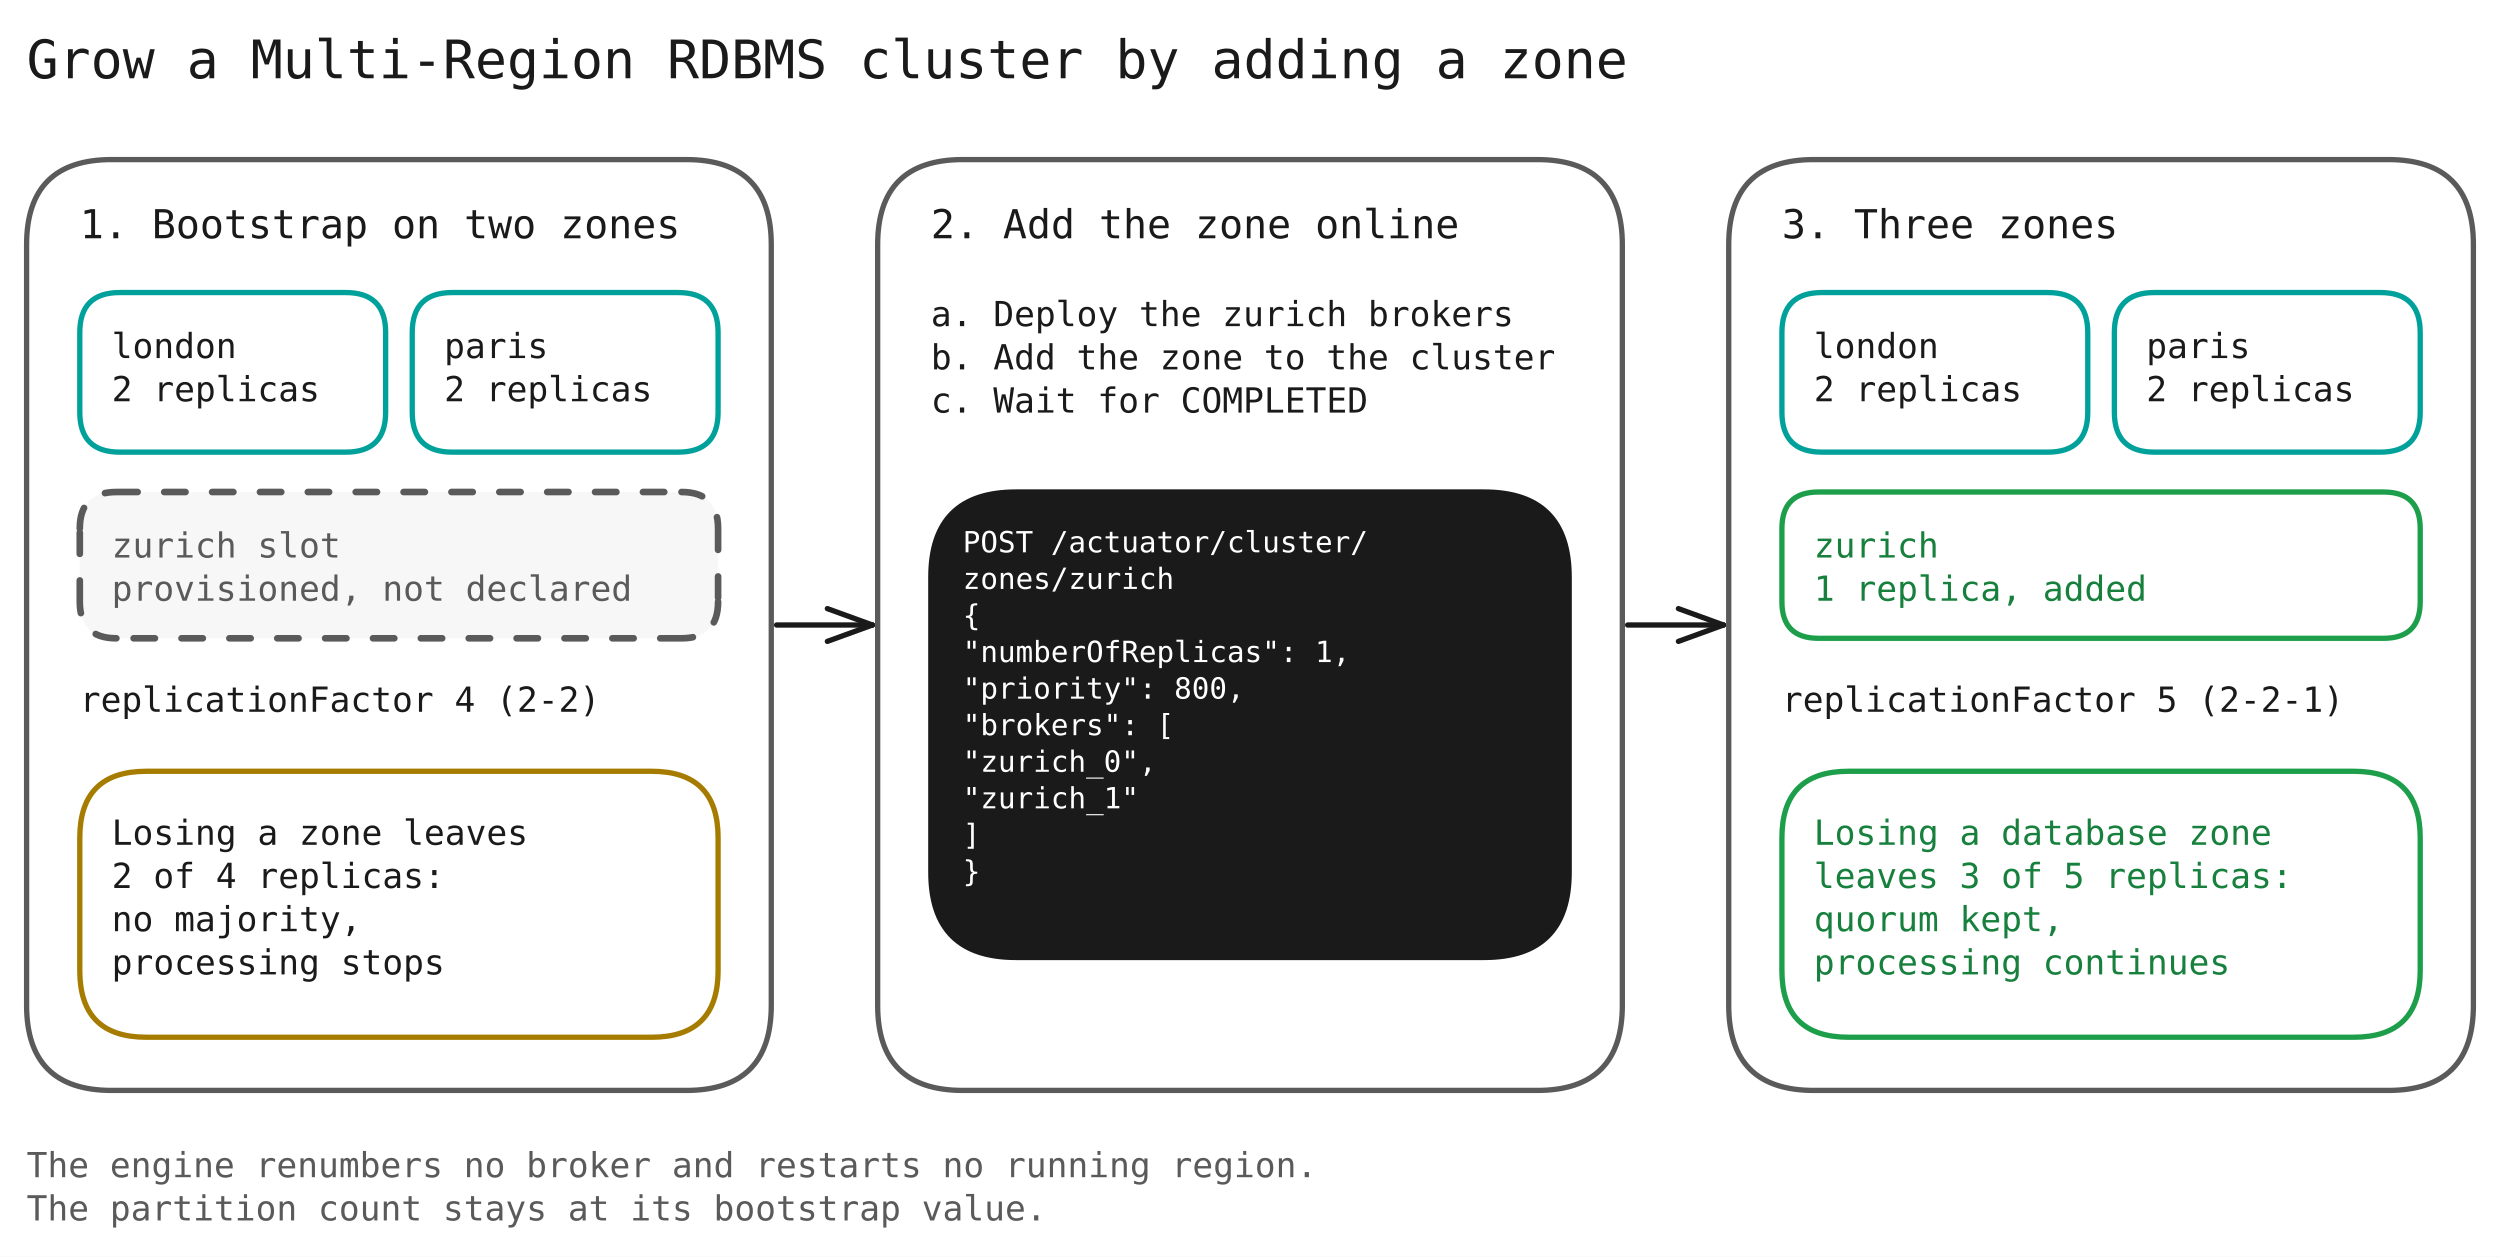
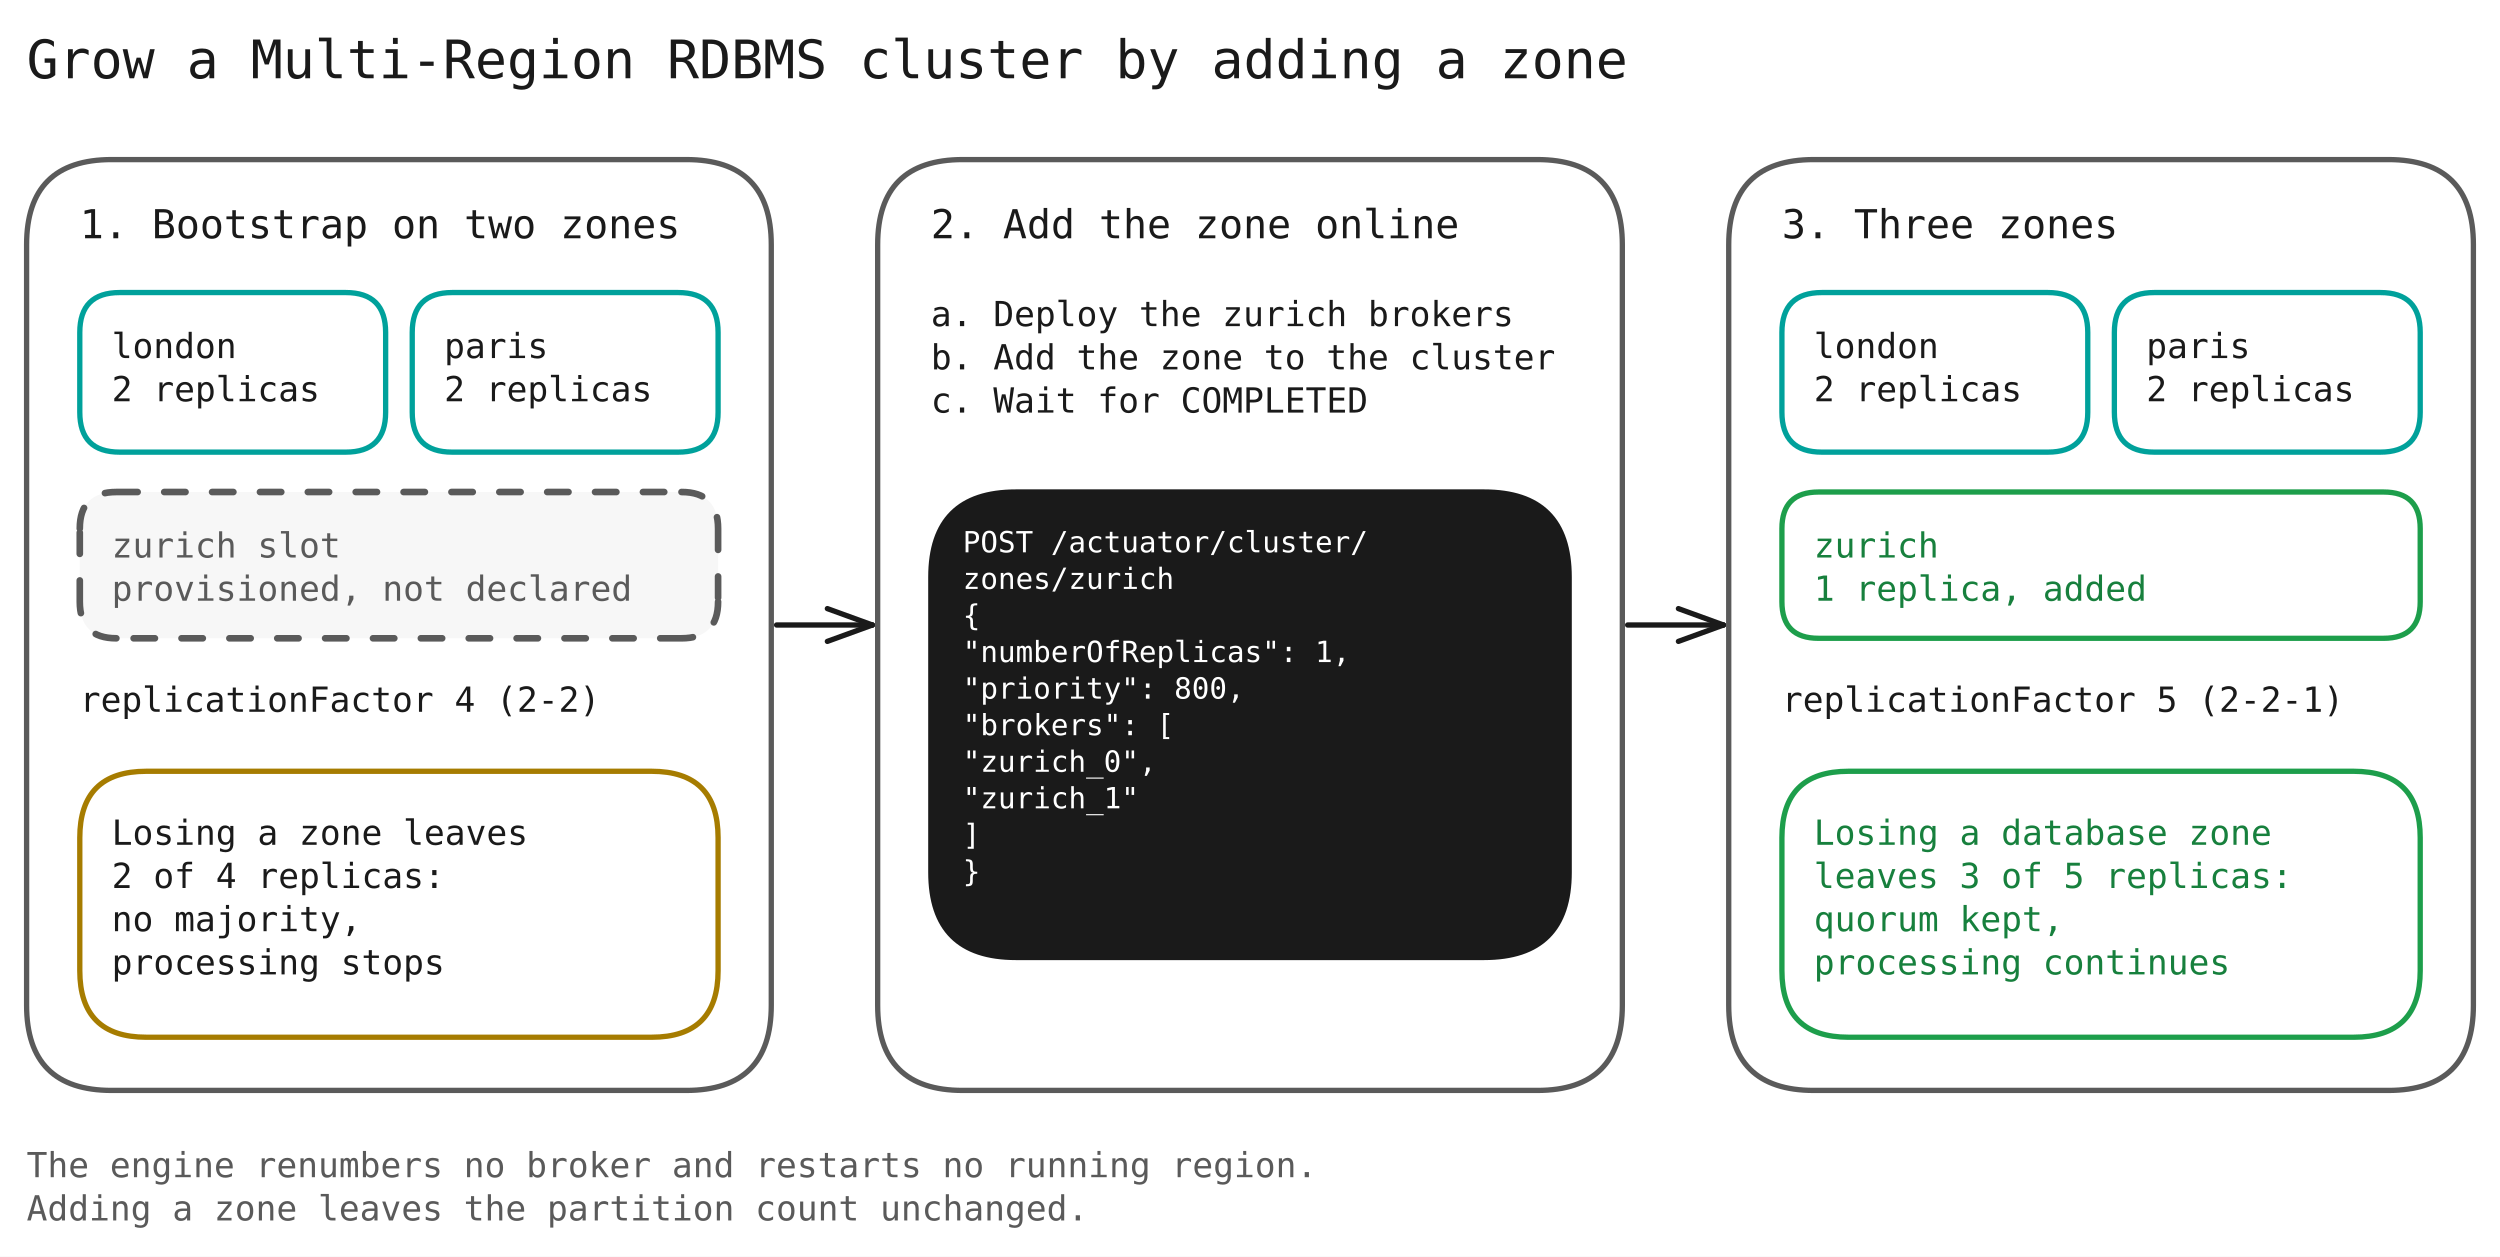
<svg xmlns="http://www.w3.org/2000/svg" version="1.1" viewBox="0 0 940 472.5">
  <defs />
  <rect x="0" y="0" width="940" height="472.5" fill="#ffffff" />
  <g transform="translate(10 10) rotate(0 310 12.5)">
    <text x="0" y="19.434" font-family="ui-monospace, SFMono-Regular, Menlo, Consolas, monospace" font-size="20px" fill="#1a1a1a" text-anchor="start" style="white-space: pre;" direction="ltr" dominant-baseline="alphabetic">Grow a Multi-Region RDBMS cluster by adding a zone</text>
  </g>
  <g stroke-linecap="round" transform="translate(10 60) rotate(0 140 175)">
    <path d="M32 0 C80.48 0, 128.96 0, 248 0 C269.33 0, 280 10.67, 280 32 C280 91.08, 280 150.16, 280 318 C280 339.33, 269.33 350, 248 350 C184.75 350, 121.5 350, 32 350 C10.67 350, 0 339.33, 0 318 C0 224.47, 0 130.93, 0 32 C0 10.67, 10.67 0, 32 0" stroke="none" stroke-width="0" fill="#ffffff" />
    <path d="M32 0 C76.17 0, 120.35 0, 248 0 M32 0 C104.97 0, 177.93 0, 248 0 M248 0 C269.33 0, 280 10.67, 280 32 M248 0 C269.33 0, 280 10.67, 280 32 M280 32 C280 128.47, 280 224.94, 280 318 M280 32 C280 118.11, 280 204.21, 280 318 M280 318 C280 339.33, 269.33 350, 248 350 M280 318 C280 339.33, 269.33 350, 248 350 M248 350 C182.37 350, 116.75 350, 32 350 M248 350 C193.57 350, 139.15 350, 32 350 M32 350 C10.67 350, 0 339.33, 0 318 M32 350 C10.67 350, 0 339.33, 0 318 M0 318 C0 208.48, 0 98.96, 0 32 M0 318 C0 212.32, 0 106.65, 0 32 M0 32 C0 10.67, 10.67 0, 32 0 M0 32 C0 10.67, 10.67 0, 32 0" stroke="#5a5a5a" stroke-width="2" fill="none" />
  </g>
  <g stroke-linecap="round" transform="translate(330 60) rotate(0 140 175)">
    <path d="M32 0 C84.8 0, 137.6 0, 248 0 C269.33 0, 280 10.67, 280 32 C280 126.93, 280 221.86, 280 318 C280 339.33, 269.33 350, 248 350 C198.7 350, 149.4 350, 32 350 C10.67 350, 0 339.33, 0 318 C0 212.1, 0 106.2, 0 32 C0 10.67, 10.67 0, 32 0" stroke="none" stroke-width="0" fill="#ffffff" />
    <path d="M32 0 C76.17 0, 120.35 0, 248 0 M32 0 C77.32 0, 122.63 0, 248 0 M248 0 C269.33 0, 280 10.67, 280 32 M248 0 C269.33 0, 280 10.67, 280 32 M280 32 C280 133.48, 280 234.95, 280 318 M280 32 C280 115.11, 280 198.22, 280 318 M280 318 C280 339.33, 269.33 350, 248 350 M280 318 C280 339.33, 269.33 350, 248 350 M248 350 C178.99 350, 109.98 350, 32 350 M248 350 C190.16 350, 132.31 350, 32 350 M32 350 C10.67 350, 0 339.33, 0 318 M32 350 C10.67 350, 0 339.33, 0 318 M0 318 C0 240.85, 0 163.71, 0 32 M0 318 C0 247.67, 0 177.33, 0 32 M0 32 C0 10.67, 10.67 0, 32 0 M0 32 C0 10.67, 10.67 0, 32 0" stroke="#5a5a5a" stroke-width="2" fill="none" />
  </g>
  <g stroke-linecap="round" transform="translate(650 60) rotate(0 140 175)">
    <path d="M32 0 C89.12 0, 146.23 0, 248 0 C269.33 0, 280 10.67, 280 32 C280 105.58, 280 179.16, 280 318 C280 339.33, 269.33 350, 248 350 C169.45 350, 90.9 350, 32 350 C10.67 350, 0 339.33, 0 318 C0 256.93, 0 195.87, 0 32 C0 10.67, 10.67 0, 32 0" stroke="none" stroke-width="0" fill="#ffffff" />
    <path d="M32 0 C76.17 0, 120.35 0, 248 0 M32 0 C92.87 0, 153.73 0, 248 0 M248 0 C269.33 0, 280 10.67, 280 32 M248 0 C269.33 0, 280 10.67, 280 32 M280 32 C280 138.48, 280 244.96, 280 318 M280 32 C280 112.11, 280 192.23, 280 318 M280 318 C280 339.33, 269.33 350, 248 350 M280 318 C280 339.33, 269.33 350, 248 350 M248 350 C175.6 350, 103.21 350, 32 350 M248 350 C186.74 350, 125.48 350, 32 350 M32 350 C10.67 350, 0 339.33, 0 318 M32 350 C10.67 350, 0 339.33, 0 318 M0 318 C0 216.03, 0 114.05, 0 32 M0 318 C0 225.81, 0 133.62, 0 32 M0 32 C0 10.67, 10.67 0, 32 0 M0 32 C0 10.67, 10.67 0, 32 0" stroke="#5a5a5a" stroke-width="2" fill="none" />
  </g>
  <g transform="translate(30 75) rotate(0 116.25 9.375)">
    <text x="0" y="14.575" font-family="ui-monospace, SFMono-Regular, Menlo, Consolas, monospace" font-size="15px" fill="#1a1a1a" text-anchor="start" style="white-space: pre;" direction="ltr" dominant-baseline="alphabetic">1. Bootstrap on two zones</text>
  </g>
  <g stroke-linecap="round" transform="translate(30 110) rotate(0 57.5 30)">
    <path d="M15 0 C40.87 0, 66.75 0, 100 0 C110 0, 115 5, 115 15 C115 24.24, 115 33.48, 115 45 C115 55, 110 60, 100 60 C80.07 60, 60.13 60, 15 60 C5 60, 0 55, 0 45 C0 36, 0 27, 0 15 C0 5, 5 0, 15 0" stroke="none" stroke-width="0" fill="#ffffff" />
    <path d="M15 0 C32.38 0, 49.77 0, 100 0 M15 0 C34.19 0, 53.38 0, 100 0 M100 0 C110 0, 115 5, 115 15 M100 0 C110 0, 115 5, 115 15 M115 15 C115 21.22, 115 27.44, 115 45 M115 15 C115 22.77, 115 30.55, 115 45 M115 45 C115 55, 110 60, 100 60 M115 45 C115 55, 110 60, 100 60 M100 60 C68.85 60, 37.69 60, 15 60 M100 60 C73.2 60, 46.41 60, 15 60 M15 60 C5 60, 0 55, 0 45 M15 60 C5 60, 0 55, 0 45 M0 45 C0 35.09, 0 25.19, 0 15 M0 45 C0 36.74, 0 28.49, 0 15 M0 15 C0 5, 5 0, 15 0 M0 15 C0 5, 5 0, 15 0" stroke="#00a19b" stroke-width="2" fill="none" />
  </g>
  <g transform="translate(42 122) rotate(0 40.3 16.25)">
    <text x="0" y="12.632" font-family="ui-monospace, SFMono-Regular, Menlo, Consolas, monospace" font-size="13px" fill="#1a1a1a" text-anchor="start" style="white-space: pre;" direction="ltr" dominant-baseline="alphabetic">london</text>
    <text x="0" y="28.882" font-family="ui-monospace, SFMono-Regular, Menlo, Consolas, monospace" font-size="13px" fill="#1a1a1a" text-anchor="start" style="white-space: pre;" direction="ltr" dominant-baseline="alphabetic">2 replicas</text>
  </g>
  <g stroke-linecap="round" transform="translate(155 110) rotate(0 57.5 30)">
    <path d="M15 0 C44.27 0, 73.54 0, 100 0 C110 0, 115 5, 115 15 C115 25.76, 115 36.52, 115 45 C115 55, 110 60, 100 60 C74.04 60, 48.09 60, 15 60 C5 60, 0 55, 0 45 C0 33.41, 0 21.81, 0 15 C0 5, 5 0, 15 0" stroke="none" stroke-width="0" fill="#ffffff" />
    <path d="M15 0 C32.39 0, 49.77 0, 100 0 M15 0 C46.43 0, 77.86 0, 100 0 M100 0 C110 0, 115 5, 115 15 M100 0 C110 0, 115 5, 115 15 M115 15 C115 22.27, 115 29.54, 115 45 M115 15 C115 22.15, 115 29.29, 115 45 M115 45 C115 55, 110 60, 100 60 M115 45 C115 55, 110 60, 100 60 M100 60 C66.18 60, 32.36 60, 15 60 M100 60 C70.51 60, 41.03 60, 15 60 M15 60 C5 60, 0 55, 0 45 M15 60 C5 60, 0 55, 0 45 M0 45 C0 35.89, 0 26.77, 0 15 M0 45 C0 38.16, 0 31.32, 0 15 M0 15 C0 5, 5 0, 15 0 M0 15 C0 5, 5 0, 15 0" stroke="#00a19b" stroke-width="2" fill="none" />
  </g>
  <g transform="translate(167 122) rotate(0 40.3 16.25)">
    <text x="0" y="12.632" font-family="ui-monospace, SFMono-Regular, Menlo, Consolas, monospace" font-size="13px" fill="#1a1a1a" text-anchor="start" style="white-space: pre;" direction="ltr" dominant-baseline="alphabetic">paris</text>
    <text x="0" y="28.882" font-family="ui-monospace, SFMono-Regular, Menlo, Consolas, monospace" font-size="13px" fill="#1a1a1a" text-anchor="start" style="white-space: pre;" direction="ltr" dominant-baseline="alphabetic">2 replicas</text>
  </g>
  <g stroke-linecap="round" transform="translate(30 185) rotate(0 120 27.5)">
    <path d="M13.75 0 C62.46 0, 111.16 0, 226.25 0 C235.42 0, 240 4.58, 240 13.75 C240 21.22, 240 28.69, 240 41.25 C240 50.42, 235.42 55, 226.25 55 C167.3 55, 108.35 55, 13.75 55 C4.58 55, 0 50.42, 0 41.25 C0 35.64, 0 30.03, 0 13.75 C0 4.58, 4.58 0, 13.75 0" stroke="none" stroke-width="0" fill="#f7f7f7" />
    <path d="M13.75 0 C57.21 0, 100.68 0, 226.25 0 M226.25 0 C235.42 0, 240 4.58, 240 13.75 M240 13.75 C240 23.8, 240 33.85, 240 41.25 M240 41.25 C240 50.42, 235.42 55, 226.25 55 M226.25 55 C167.32 55, 108.39 55, 13.75 55 M13.75 55 C4.58 55, 0 50.42, 0 41.25 M0 41.25 C0 33.56, 0 25.87, 0 13.75 M0 13.75 C0 4.58, 4.58 0, 13.75 0" stroke="#5a5a5a" stroke-width="2.5" fill="none" stroke-dasharray="8 10" />
  </g>
  <g transform="translate(42 197) rotate(0 100.75 16.25)">
    <text x="0" y="12.632" font-family="ui-monospace, SFMono-Regular, Menlo, Consolas, monospace" font-size="13px" fill="#5a5a5a" text-anchor="start" style="white-space: pre;" direction="ltr" dominant-baseline="alphabetic">zurich slot</text>
    <text x="0" y="28.882" font-family="ui-monospace, SFMono-Regular, Menlo, Consolas, monospace" font-size="13px" fill="#5a5a5a" text-anchor="start" style="white-space: pre;" direction="ltr" dominant-baseline="alphabetic">provisioned, not declared</text>
  </g>
  <g transform="translate(30 255) rotate(0 100.75 8.125)">
    <text x="0" y="12.632" font-family="ui-monospace, SFMono-Regular, Menlo, Consolas, monospace" font-size="13px" fill="#1a1a1a" text-anchor="start" style="white-space: pre;" direction="ltr" dominant-baseline="alphabetic">replicationFactor 4 (2-2)</text>
  </g>
  <g stroke-linecap="round" transform="translate(30 290) rotate(0 120 50)">
    <path d="M25 0 C71.41 0, 117.83 0, 215 0 C231.67 0, 240 8.33, 240 25 C240 44.27, 240 63.55, 240 75 C240 91.67, 231.67 100, 215 100 C142.33 100, 69.66 100, 25 100 C8.33 100, 0 91.67, 0 75 C0 64.87, 0 54.73, 0 25 C0 8.33, 8.33 0, 25 0" stroke="none" stroke-width="0" fill="#ffffff" />
    <path d="M25 0 C63.87 0, 102.73 0, 215 0 M25 0 C87.65 0, 150.3 0, 215 0 M215 0 C231.67 0, 240 8.33, 240 25 M215 0 C231.67 0, 240 8.33, 240 25 M240 25 C240 41.49, 240 57.98, 240 75 M240 25 C240 44.29, 240 63.58, 240 75 M240 75 C240 91.67, 231.67 100, 215 100 M240 75 C240 91.67, 231.67 100, 215 100 M215 100 C162.52 100, 110.04 100, 25 100 M215 100 C172.06 100, 129.12 100, 25 100 M25 100 C8.33 100, 0 91.67, 0 75 M25 100 C8.33 100, 0 91.67, 0 75 M0 75 C0 58.11, 0 41.22, 0 25 M0 75 C0 64.5, 0 53.99, 0 25 M0 25 C0 8.33, 8.33 0, 25 0 M0 25 C0 8.33, 8.33 0, 25 0" stroke="#a67c00" stroke-width="2" fill="none" />
  </g>
  <g transform="translate(42 305) rotate(0 80.6 32.5)">
    <text x="0" y="12.632" font-family="ui-monospace, SFMono-Regular, Menlo, Consolas, monospace" font-size="13px" fill="#1a1a1a" text-anchor="start" style="white-space: pre;" direction="ltr" dominant-baseline="alphabetic">Losing a zone leaves</text>
    <text x="0" y="28.882" font-family="ui-monospace, SFMono-Regular, Menlo, Consolas, monospace" font-size="13px" fill="#1a1a1a" text-anchor="start" style="white-space: pre;" direction="ltr" dominant-baseline="alphabetic">2 of 4 replicas:</text>
    <text x="0" y="45.132" font-family="ui-monospace, SFMono-Regular, Menlo, Consolas, monospace" font-size="13px" fill="#1a1a1a" text-anchor="start" style="white-space: pre;" direction="ltr" dominant-baseline="alphabetic">no majority,</text>
    <text x="0" y="61.382" font-family="ui-monospace, SFMono-Regular, Menlo, Consolas, monospace" font-size="13px" fill="#1a1a1a" text-anchor="start" style="white-space: pre;" direction="ltr" dominant-baseline="alphabetic">processing stops</text>
  </g>
  <g transform="translate(350 75) rotate(0 102.3 9.375)">
    <text x="0" y="14.575" font-family="ui-monospace, SFMono-Regular, Menlo, Consolas, monospace" font-size="15px" fill="#1a1a1a" text-anchor="start" style="white-space: pre;" direction="ltr" dominant-baseline="alphabetic">2. Add the zone online</text>
  </g>
  <g transform="translate(350 110) rotate(0 120.9 24.375)">
    <text x="0" y="12.632" font-family="ui-monospace, SFMono-Regular, Menlo, Consolas, monospace" font-size="13px" fill="#1a1a1a" text-anchor="start" style="white-space: pre;" direction="ltr" dominant-baseline="alphabetic">a. Deploy the zurich brokers</text>
    <text x="0" y="28.882" font-family="ui-monospace, SFMono-Regular, Menlo, Consolas, monospace" font-size="13px" fill="#1a1a1a" text-anchor="start" style="white-space: pre;" direction="ltr" dominant-baseline="alphabetic">b. Add the zone to the cluster</text>
    <text x="0" y="45.132" font-family="ui-monospace, SFMono-Regular, Menlo, Consolas, monospace" font-size="13px" fill="#1a1a1a" text-anchor="start" style="white-space: pre;" direction="ltr" dominant-baseline="alphabetic">c. Wait for COMPLETED</text>
  </g>
  <g stroke-linecap="round" transform="translate(350 185) rotate(0 120 87.5)">
    <path d="M32 0 C89.06 0, 146.13 0, 208 0 C229.33 0, 240 10.67, 240 32 C240 63.85, 240 95.69, 240 143 C240 164.33, 229.33 175, 208 175 C150.95 175, 93.9 175, 32 175 C10.67 175, 0 164.33, 0 143 C0 101.3, 0 59.61, 0 32 C0 10.67, 10.67 0, 32 0" stroke="none" stroke-width="0" fill="#1a1a1a" />
    <path d="M32 0 C68 0, 104.01 0, 208 0 M32 0 C70.32 0, 108.63 0, 208 0 M208 0 C229.33 0, 240 10.67, 240 32 M208 0 C229.33 0, 240 10.67, 240 32 M240 32 C240 76.38, 240 120.77, 240 143 M240 32 C240 70.17, 240 108.35, 240 143 M240 143 C240 164.33, 229.33 175, 208 175 M240 143 C240 164.33, 229.33 175, 208 175 M208 175 C148.35 175, 88.7 175, 32 175 M208 175 C157.09 175, 106.17 175, 32 175 M32 175 C10.67 175, 0 164.33, 0 143 M32 175 C10.67 175, 0 164.33, 0 143 M0 143 C0 111.36, 0 79.71, 0 32 M0 143 C0 107.95, 0 72.9, 0 32 M0 32 C0 10.67, 10.67 0, 32 0 M0 32 C0 10.67, 10.67 0, 32 0" stroke="#1a1a1a" stroke-width="2" fill="none" />
  </g>
  <g transform="translate(362 197) rotate(0 78.43 68.75)">
    <text x="0" y="10.688" font-family="ui-monospace, SFMono-Regular, Menlo, Consolas, monospace" font-size="11px" fill="#ffffff" text-anchor="start" style="white-space: pre;" direction="ltr" dominant-baseline="alphabetic">POST /actuator/cluster/</text>
    <text x="0" y="24.438" font-family="ui-monospace, SFMono-Regular, Menlo, Consolas, monospace" font-size="11px" fill="#ffffff" text-anchor="start" style="white-space: pre;" direction="ltr" dominant-baseline="alphabetic">     zones/zurich</text>
    <text x="0" y="38.188" font-family="ui-monospace, SFMono-Regular, Menlo, Consolas, monospace" font-size="11px" fill="#ffffff" text-anchor="start" style="white-space: pre;" direction="ltr" dominant-baseline="alphabetic">{</text>
    <text x="0" y="51.938" font-family="ui-monospace, SFMono-Regular, Menlo, Consolas, monospace" font-size="11px" fill="#ffffff" text-anchor="start" style="white-space: pre;" direction="ltr" dominant-baseline="alphabetic"> "numberOfReplicas": 1,</text>
    <text x="0" y="65.688" font-family="ui-monospace, SFMono-Regular, Menlo, Consolas, monospace" font-size="11px" fill="#ffffff" text-anchor="start" style="white-space: pre;" direction="ltr" dominant-baseline="alphabetic"> "priority": 800,</text>
    <text x="0" y="79.438" font-family="ui-monospace, SFMono-Regular, Menlo, Consolas, monospace" font-size="11px" fill="#ffffff" text-anchor="start" style="white-space: pre;" direction="ltr" dominant-baseline="alphabetic"> "brokers": [</text>
    <text x="0" y="93.188" font-family="ui-monospace, SFMono-Regular, Menlo, Consolas, monospace" font-size="11px" fill="#ffffff" text-anchor="start" style="white-space: pre;" direction="ltr" dominant-baseline="alphabetic">   "zurich_0",</text>
    <text x="0" y="106.938" font-family="ui-monospace, SFMono-Regular, Menlo, Consolas, monospace" font-size="11px" fill="#ffffff" text-anchor="start" style="white-space: pre;" direction="ltr" dominant-baseline="alphabetic">   "zurich_1"</text>
    <text x="0" y="120.688" font-family="ui-monospace, SFMono-Regular, Menlo, Consolas, monospace" font-size="11px" fill="#ffffff" text-anchor="start" style="white-space: pre;" direction="ltr" dominant-baseline="alphabetic"> ]</text>
    <text x="0" y="134.438" font-family="ui-monospace, SFMono-Regular, Menlo, Consolas, monospace" font-size="11px" fill="#ffffff" text-anchor="start" style="white-space: pre;" direction="ltr" dominant-baseline="alphabetic">}</text>
  </g>
  <g transform="translate(670 75) rotate(0 65.1 9.375)">
    <text x="0" y="14.575" font-family="ui-monospace, SFMono-Regular, Menlo, Consolas, monospace" font-size="15px" fill="#1a1a1a" text-anchor="start" style="white-space: pre;" direction="ltr" dominant-baseline="alphabetic">3. Three zones</text>
  </g>
  <g stroke-linecap="round" transform="translate(670 110) rotate(0 57.5 30)">
    <path d="M15 0 C47.65 0, 80.31 0, 100 0 C110 0, 115 5, 115 15 C115 22.89, 115 30.78, 115 45 C115 55, 110 60, 100 60 C71.91 60, 43.83 60, 15 60 C5 60, 0 55, 0 45 C0 35.84, 0 26.68, 0 15 C0 5, 5 0, 15 0" stroke="none" stroke-width="0" fill="#ffffff" />
    <path d="M15 0 C32.39 0, 49.78 0, 100 0 M15 0 C34.86 0, 54.73 0, 100 0 M100 0 C110 0, 115 5, 115 15 M100 0 C110 0, 115 5, 115 15 M115 15 C115 22.57, 115 30.14, 115 45 M115 15 C115 24.37, 115 33.75, 115 45 M115 45 C115 55, 110 60, 100 60 M115 45 C115 55, 110 60, 100 60 M100 60 C67.2 60, 34.39 60, 15 60 M100 60 C71.38 60, 42.75 60, 15 60 M15 60 C5 60, 0 55, 0 45 M15 60 C5 60, 0 55, 0 45 M0 45 C0 34.63, 0 24.27, 0 15 M0 45 C0 34.65, 0 24.3, 0 15 M0 15 C0 5, 5 0, 15 0 M0 15 C0 5, 5 0, 15 0" stroke="#00a19b" stroke-width="2" fill="none" />
  </g>
  <g transform="translate(682 122) rotate(0 40.3 16.25)">
    <text x="0" y="12.632" font-family="ui-monospace, SFMono-Regular, Menlo, Consolas, monospace" font-size="13px" fill="#1a1a1a" text-anchor="start" style="white-space: pre;" direction="ltr" dominant-baseline="alphabetic">london</text>
    <text x="0" y="28.882" font-family="ui-monospace, SFMono-Regular, Menlo, Consolas, monospace" font-size="13px" fill="#1a1a1a" text-anchor="start" style="white-space: pre;" direction="ltr" dominant-baseline="alphabetic">2 replicas</text>
  </g>
  <g stroke-linecap="round" transform="translate(795 110) rotate(0 57.5 30)">
    <path d="M15 0 C34.05 0, 53.1 0, 100 0 C110 0, 115 5, 115 15 C115 24.41, 115 33.82, 115 45 C115 55, 110 60, 100 60 C82.89 60, 65.79 60, 15 60 C5 60, 0 55, 0 45 C0 33.24, 0 21.49, 0 15 C0 5, 5 0, 15 0" stroke="none" stroke-width="0" fill="#ffffff" />
    <path d="M15 0 C32.39 0, 49.78 0, 100 0 M15 0 C47.1 0, 79.21 0, 100 0 M100 0 C110 0, 115 5, 115 15 M100 0 C110 0, 115 5, 115 15 M115 15 C115 23.62, 115 32.24, 115 45 M115 15 C115 23.75, 115 32.49, 115 45 M115 45 C115 55, 110 60, 100 60 M115 45 C115 55, 110 60, 100 60 M100 60 C81.53 60, 63.06 60, 15 60 M100 60 C68.69 60, 37.38 60, 15 60 M15 60 C5 60, 0 55, 0 45 M15 60 C5 60, 0 55, 0 45 M0 45 C0 35.43, 0 25.85, 0 15 M0 45 C0 36.06, 0 27.13, 0 15 M0 15 C0 5, 5 0, 15 0 M0 15 C0 5, 5 0, 15 0" stroke="#00a19b" stroke-width="2" fill="none" />
  </g>
  <g transform="translate(807 122) rotate(0 40.3 16.25)">
    <text x="0" y="12.632" font-family="ui-monospace, SFMono-Regular, Menlo, Consolas, monospace" font-size="13px" fill="#1a1a1a" text-anchor="start" style="white-space: pre;" direction="ltr" dominant-baseline="alphabetic">paris</text>
    <text x="0" y="28.882" font-family="ui-monospace, SFMono-Regular, Menlo, Consolas, monospace" font-size="13px" fill="#1a1a1a" text-anchor="start" style="white-space: pre;" direction="ltr" dominant-baseline="alphabetic">2 replicas</text>
  </g>
  <g stroke-linecap="round" transform="translate(670 185) rotate(0 120 27.5)">
    <path d="M13.75 0 C69.87 0, 126 0, 226.25 0 C235.42 0, 240 4.58, 240 13.75 C240 23.77, 240 33.79, 240 41.25 C240 50.42, 235.42 55, 226.25 55 C168.43 55, 110.61 55, 13.75 55 C4.58 55, 0 50.42, 0 41.25 C0 33.6, 0 25.94, 0 13.75 C0 4.58, 4.58 0, 13.75 0" stroke="none" stroke-width="0" fill="#ffffff" />
    <path d="M13.75 0 C57.23 0, 100.71 0, 226.25 0 M13.75 0 C82.1 0, 150.46 0, 226.25 0 M226.25 0 C235.42 0, 240 4.58, 240 13.75 M226.25 0 C235.42 0, 240 4.58, 240 13.75 M240 13.75 C240 22.61, 240 31.48, 240 41.25 M240 13.75 C240 21.19, 240 28.63, 240 41.25 M240 41.25 C240 50.42, 235.42 55, 226.25 55 M240 41.25 C240 50.42, 235.42 55, 226.25 55 M226.25 55 C173.42 55, 120.59 55, 13.75 55 M226.25 55 C183.75 55, 141.24 55, 13.75 55 M13.75 55 C4.58 55, 0 50.42, 0 41.25 M13.75 55 C4.58 55, 0 50.42, 0 41.25 M0 41.25 C0 33.2, 0 25.15, 0 13.75 M0 41.25 C0 34.36, 0 27.46, 0 13.75 M0 13.75 C0 4.58, 4.58 0, 13.75 0 M0 13.75 C0 4.58, 4.58 0, 13.75 0" stroke="#1d9e4b" stroke-width="2" fill="none" />
  </g>
  <g transform="translate(682 197) rotate(0 64.48 16.25)">
    <text x="0" y="12.632" font-family="ui-monospace, SFMono-Regular, Menlo, Consolas, monospace" font-size="13px" fill="#17803d" text-anchor="start" style="white-space: pre;" direction="ltr" dominant-baseline="alphabetic">zurich</text>
    <text x="0" y="28.882" font-family="ui-monospace, SFMono-Regular, Menlo, Consolas, monospace" font-size="13px" fill="#17803d" text-anchor="start" style="white-space: pre;" direction="ltr" dominant-baseline="alphabetic">1 replica, added</text>
  </g>
  <g transform="translate(670 255) rotate(0 108.81 8.125)">
    <text x="0" y="12.632" font-family="ui-monospace, SFMono-Regular, Menlo, Consolas, monospace" font-size="13px" fill="#1a1a1a" text-anchor="start" style="white-space: pre;" direction="ltr" dominant-baseline="alphabetic">replicationFactor 5 (2-2-1)</text>
  </g>
  <g stroke-linecap="round" transform="translate(670 290) rotate(0 120 50)">
    <path d="M25 0 C86.57 0, 148.15 0, 215 0 C231.67 0, 240 8.33, 240 25 C240 42.02, 240 59.05, 240 75 C240 91.67, 231.67 100, 215 100 C162.11 100, 109.22 100, 25 100 C8.33 100, 0 91.67, 0 75 C0 64.6, 0 54.19, 0 25 C0 8.33, 8.33 0, 25 0" stroke="none" stroke-width="0" fill="#ffffff" />
    <path d="M25 0 C63.88 0, 102.75 0, 215 0 M25 0 C89.15 0, 153.31 0, 215 0 M215 0 C231.67 0, 240 8.33, 240 25 M215 0 C231.67 0, 240 8.33, 240 25 M240 25 C240 43.74, 240 62.49, 240 75 M240 25 C240 36.96, 240 48.91, 240 75 M240 75 C240 91.67, 231.67 100, 215 100 M240 75 C240 91.67, 231.67 100, 215 100 M215 100 C158.83 100, 102.66 100, 25 100 M215 100 C167.98 100, 120.96 100, 25 100 M25 100 C8.33 100, 0 91.67, 0 75 M25 100 C8.33 100, 0 91.67, 0 75 M0 75 C0 57.34, 0 39.68, 0 25 M0 75 C0 61, 0 47.01, 0 25 M0 25 C0 8.33, 8.33 0, 25 0 M0 25 C0 8.33, 8.33 0, 25 0" stroke="#1d9e4b" stroke-width="2" fill="none" />
  </g>
  <g transform="translate(682 305) rotate(0 92.69 32.5)">
    <text x="0" y="12.632" font-family="ui-monospace, SFMono-Regular, Menlo, Consolas, monospace" font-size="13px" fill="#17803d" text-anchor="start" style="white-space: pre;" direction="ltr" dominant-baseline="alphabetic">Losing a database zone</text>
    <text x="0" y="28.882" font-family="ui-monospace, SFMono-Regular, Menlo, Consolas, monospace" font-size="13px" fill="#17803d" text-anchor="start" style="white-space: pre;" direction="ltr" dominant-baseline="alphabetic">leaves 3 of 5 replicas:</text>
    <text x="0" y="45.132" font-family="ui-monospace, SFMono-Regular, Menlo, Consolas, monospace" font-size="13px" fill="#17803d" text-anchor="start" style="white-space: pre;" direction="ltr" dominant-baseline="alphabetic">quorum kept,</text>
    <text x="0" y="61.382" font-family="ui-monospace, SFMono-Regular, Menlo, Consolas, monospace" font-size="13px" fill="#17803d" text-anchor="start" style="white-space: pre;" direction="ltr" dominant-baseline="alphabetic">processing continues</text>
  </g>
  <g stroke-linecap="round">
    <g transform="translate(292 235) rotate(0 18 0)">
      <path d="M0 0 C7.37 0, 14.73 0, 36 0 M0 0 C10.14 0, 20.28 0, 36 0" stroke="#1a1a1a" stroke-width="2" fill="none" />
    </g>
    <g transform="translate(292 235) rotate(0 18 0)">
      <path d="M19.09 6.16 C22.55 4.9, 26.01 3.64, 36 0 M19.09 6.16 C23.85 4.42, 28.61 2.69, 36 0" stroke="#1a1a1a" stroke-width="2" fill="none" />
    </g>
    <g transform="translate(292 235) rotate(0 18 0)">
      <path d="M19.09 -6.16 C22.55 -4.9, 26.01 -3.64, 36 0 M19.09 -6.16 C23.85 -4.42, 28.61 -2.69, 36 0" stroke="#1a1a1a" stroke-width="2" fill="none" />
    </g>
  </g>
  <mask />
  <g stroke-linecap="round">
    <g transform="translate(612 235) rotate(0 18 0)">
      <path d="M0 0 C7.37 0, 14.73 0, 36 0 M0 0 C12.73 0, 25.46 0, 36 0" stroke="#1a1a1a" stroke-width="2" fill="none" />
    </g>
    <g transform="translate(612 235) rotate(0 18 0)">
      <path d="M19.09 6.16 C22.55 4.9, 26.01 3.64, 36 0 M19.09 6.16 C25.07 3.98, 31.05 1.8, 36 0" stroke="#1a1a1a" stroke-width="2" fill="none" />
    </g>
    <g transform="translate(612 235) rotate(0 18 0)">
      <path d="M19.09 -6.16 C22.55 -4.9, 26.01 -3.64, 36 0 M19.09 -6.16 C25.07 -3.98, 31.05 -1.8, 36 0" stroke="#1a1a1a" stroke-width="2" fill="none" />
    </g>
  </g>
  <mask />
  <g transform="translate(10 430) rotate(0 241.8 16.25)">
    <text x="0" y="12.632" font-family="ui-monospace, SFMono-Regular, Menlo, Consolas, monospace" font-size="13px" fill="#5a5a5a" text-anchor="start" style="white-space: pre;" direction="ltr" dominant-baseline="alphabetic">The engine renumbers no broker and restarts no running region.</text>
-     <text x="0" y="28.882" font-family="ui-monospace, SFMono-Regular, Menlo, Consolas, monospace" font-size="13px" fill="#5a5a5a" text-anchor="start" style="white-space: pre;" direction="ltr" dominant-baseline="alphabetic">The partition count stays at its bootstrap value.</text>
+     <text x="0" y="28.882" font-family="ui-monospace, SFMono-Regular, Menlo, Consolas, monospace" font-size="13px" fill="#5a5a5a" text-anchor="start" style="white-space: pre;" direction="ltr" dominant-baseline="alphabetic">Adding a zone leaves the partition count unchanged.</text>
  </g>
</svg>
